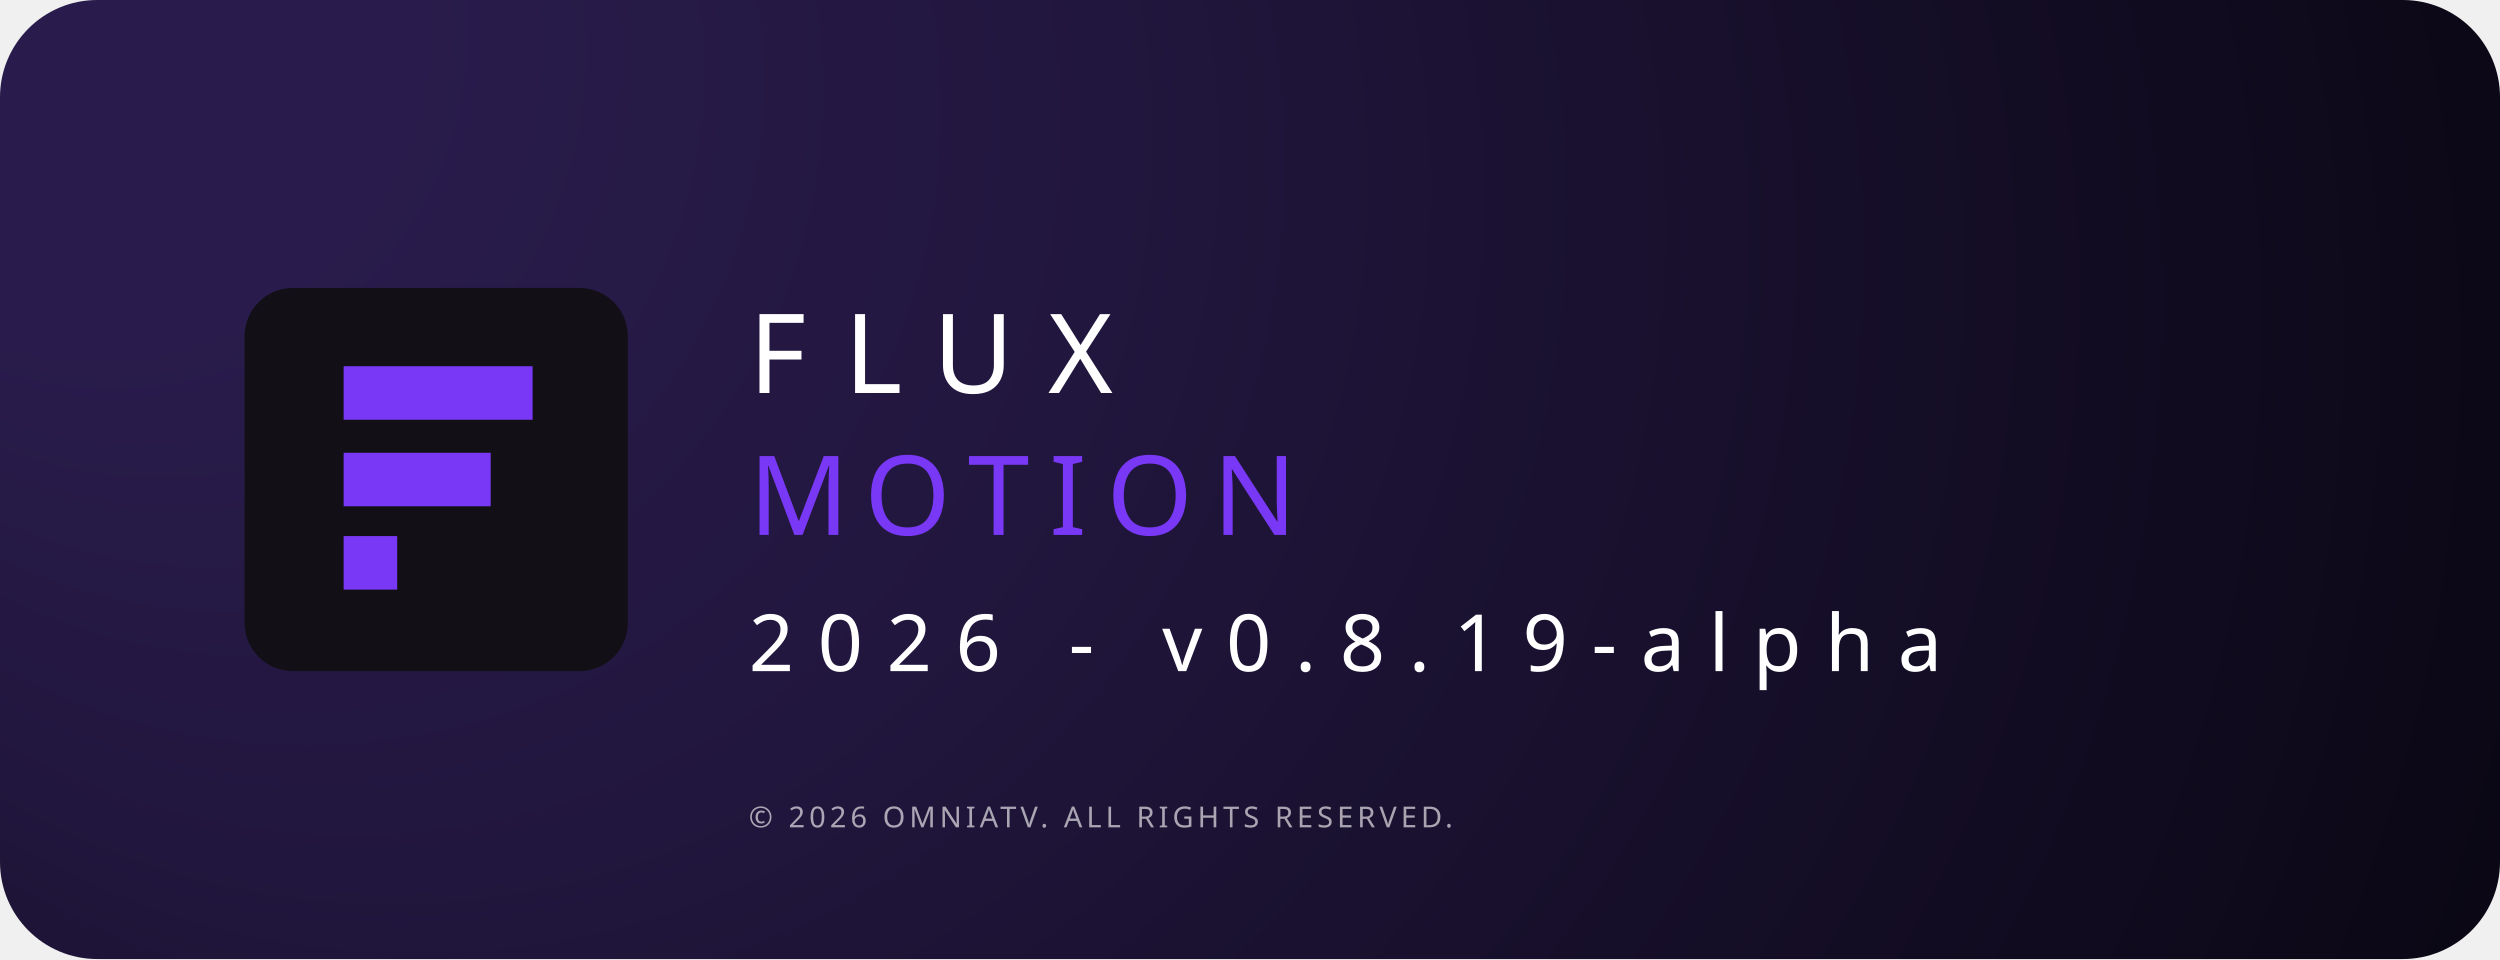
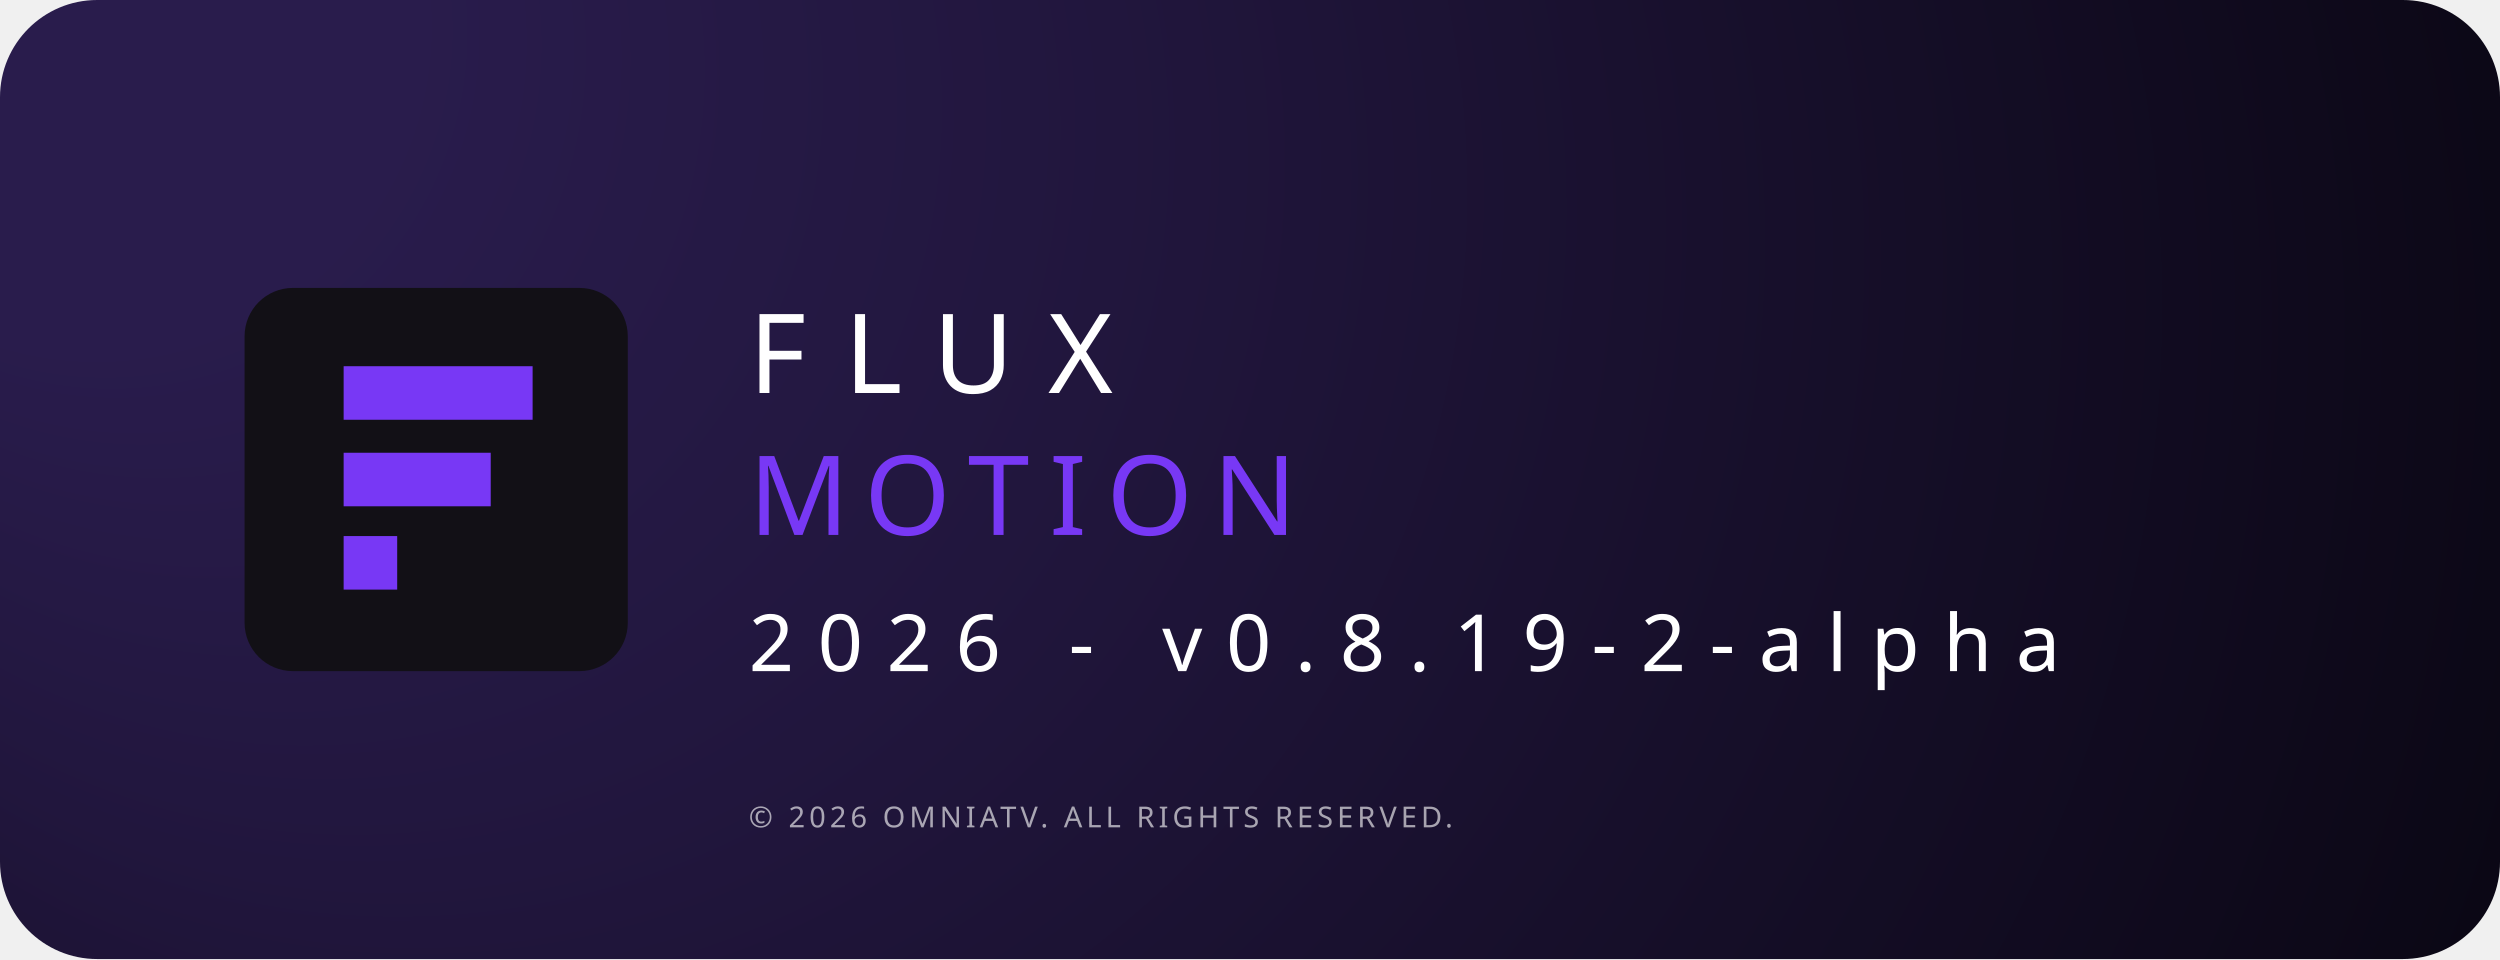
<svg xmlns="http://www.w3.org/2000/svg" id="Layer_2" data-name="Layer 2" viewBox="0 0 948.81 363.98">
  <defs>
    <style>
      .cls-1 {
        font-size: 30px;
      }

      .cls-1, .cls-2, .cls-3 {
        font-family: Satoshi-Medium, Satoshi;
        font-weight: 500;
      }

      .cls-1, .cls-3 {
        fill: #fff;
      }

      .cls-2, .cls-4 {
        fill: #7838f5;
      }

      .cls-2, .cls-3 {
        font-size: 41.94px;
      }

      .cls-5 {
        letter-spacing: .31em;
      }

      .cls-6 {
        letter-spacing: .18em;
      }

      .cls-7 {
        fill: url(#radial-gradient);
      }

      .cls-8 {
        letter-spacing: .27em;
      }

      .cls-9 {
        letter-spacing: .29em;
      }

      .cls-10 {
        letter-spacing: .31em;
      }

      .cls-11 {
        letter-spacing: .23em;
      }

      .cls-12 {
        fill: #121016;
      }

      .cls-13 {
        letter-spacing: .31em;
      }

      .cls-14 {
        letter-spacing: .16em;
      }

      .cls-15 {
        letter-spacing: .28em;
      }

      .cls-16 {
        letter-spacing: .3em;
      }

      .cls-17, .cls-18 {
        fill: #fff;
        font-family: Satoshi-Medium, Satoshi;
        font-weight: 500;
      }

      .cls-17 {
        font-size: 15px;
        letter-spacing: .18em;
        opacity: .82;
      }

      .cls-18 {
        font-size: 11px;
        letter-spacing: .14em;
        opacity: .62;
      }
    </style>
    <radialGradient id="radial-gradient" cx="474.4" cy="181.99" fx="-50.93" fy="-24.12" r="761.03" gradientUnits="userSpaceOnUse">
      <stop offset=".16" stop-color="#291c4c" />
      <stop offset=".37" stop-color="#21163d" />
      <stop offset=".78" stop-color="#0c0817" />
      <stop offset="1" stop-color="#000" />
    </radialGradient>
  </defs>
  <g id="Layer_1-2" data-name="Layer 1">
    <rect class="cls-7" width="948.81" height="363.98" rx="36.9" ry="36.9" />
    <rect class="cls-12" x="92.82" y="109.27" width="145.44" height="145.44" rx="18.35" ry="18.35" />
    <g>
      <rect class="cls-4" x="130.42" y="138.99" width="71.72" height="20.32" />
      <rect class="cls-4" x="130.42" y="171.83" width="55.82" height="20.32" />
      <rect class="cls-4" x="130.42" y="203.45" width="20.32" height="20.32" />
    </g>
    <g>
      <text class="cls-3" transform="translate(284.18 149.15)">
        <tspan class="cls-13" x="0" y="0">F</tspan>
        <tspan class="cls-15" x="36.28" y="0">L</tspan>
        <tspan class="cls-13" x="69.92" y="0">UX</tspan>
      </text>
      <text id="fxm-version" class="cls-1" transform="translate(284.18 254.71)">
-         <tspan class="cls-16" x="0" y="0">2026 - v0.8.19-alpha</tspan>
+         <tspan class="cls-16" x="0" y="0">2026 - v0.8.19-2-alpha</tspan>
      </text>
      <text id="fxm-development-version" class="cls-17" transform="translate(284.18 285.5)" />
      <text id="fxm-copyright" class="cls-18" transform="translate(284.18 314)">© 2026 OMNIATV. ALL RIGHTS RESERVED.</text>
      <text class="cls-2" transform="translate(284.2 203.03)">
        <tspan class="cls-6" x="0" y="0">M</tspan>
        <tspan class="cls-14" x="43.83" y="0">O</tspan>
        <tspan class="cls-6" x="83.13" y="0">TION </tspan>
      </text>
    </g>
  </g>
</svg>
